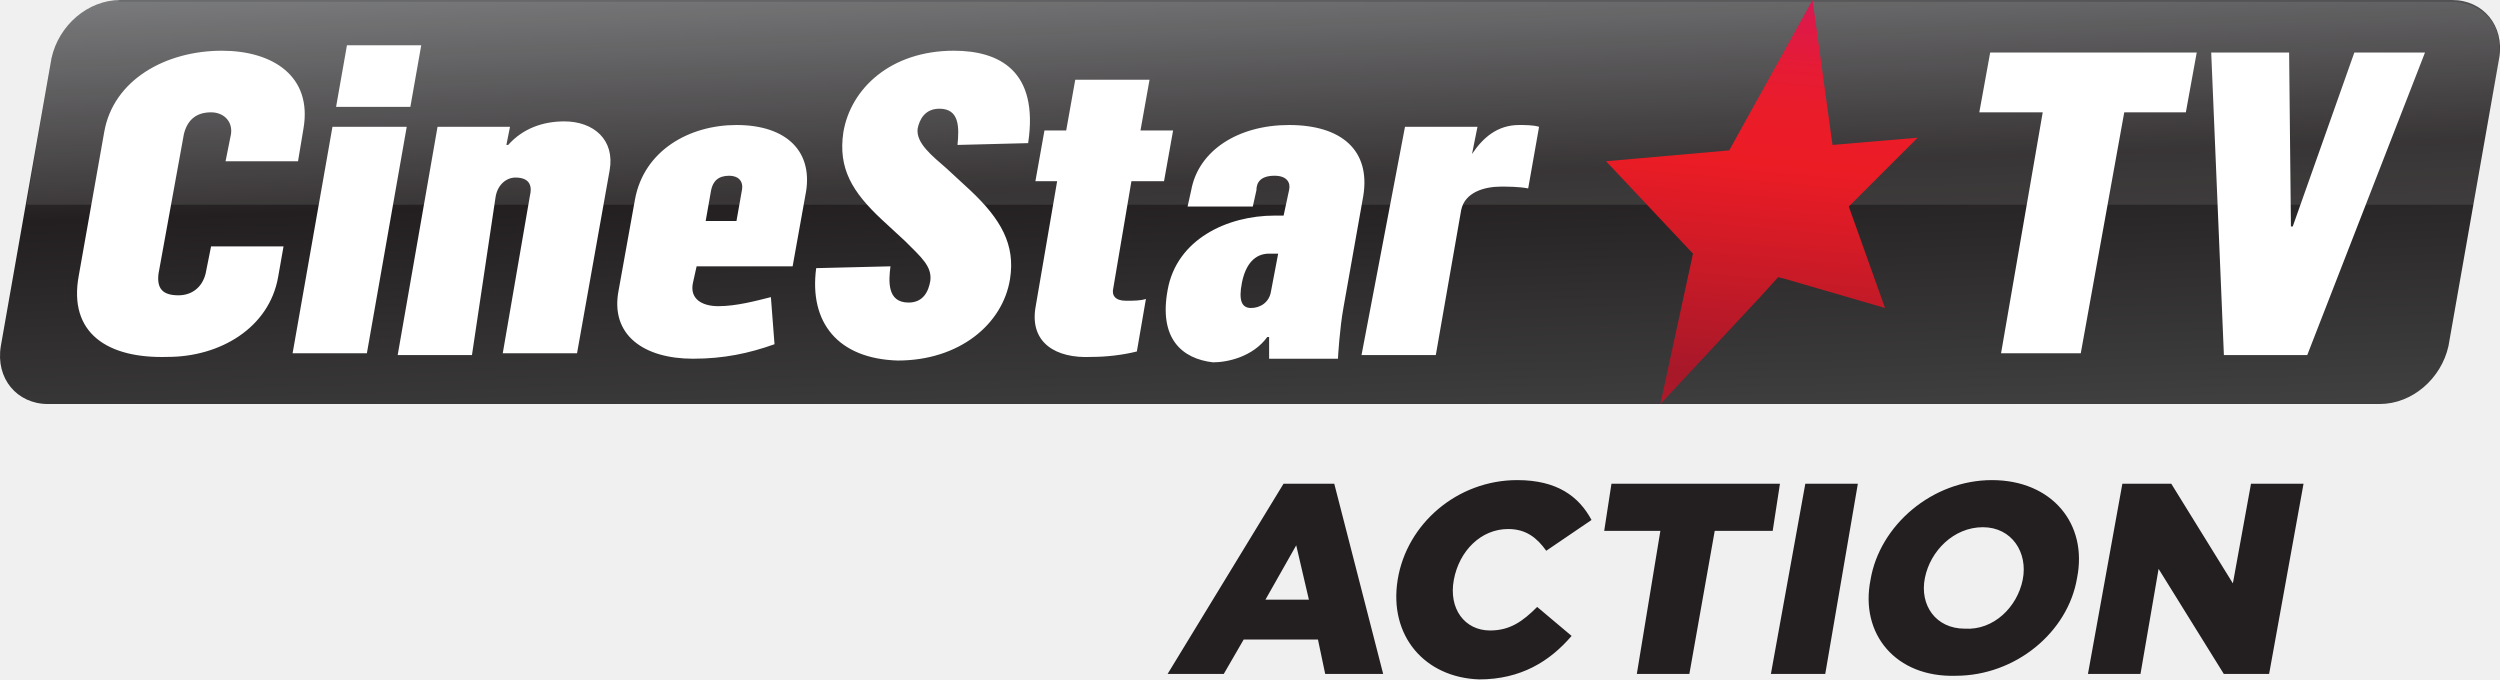
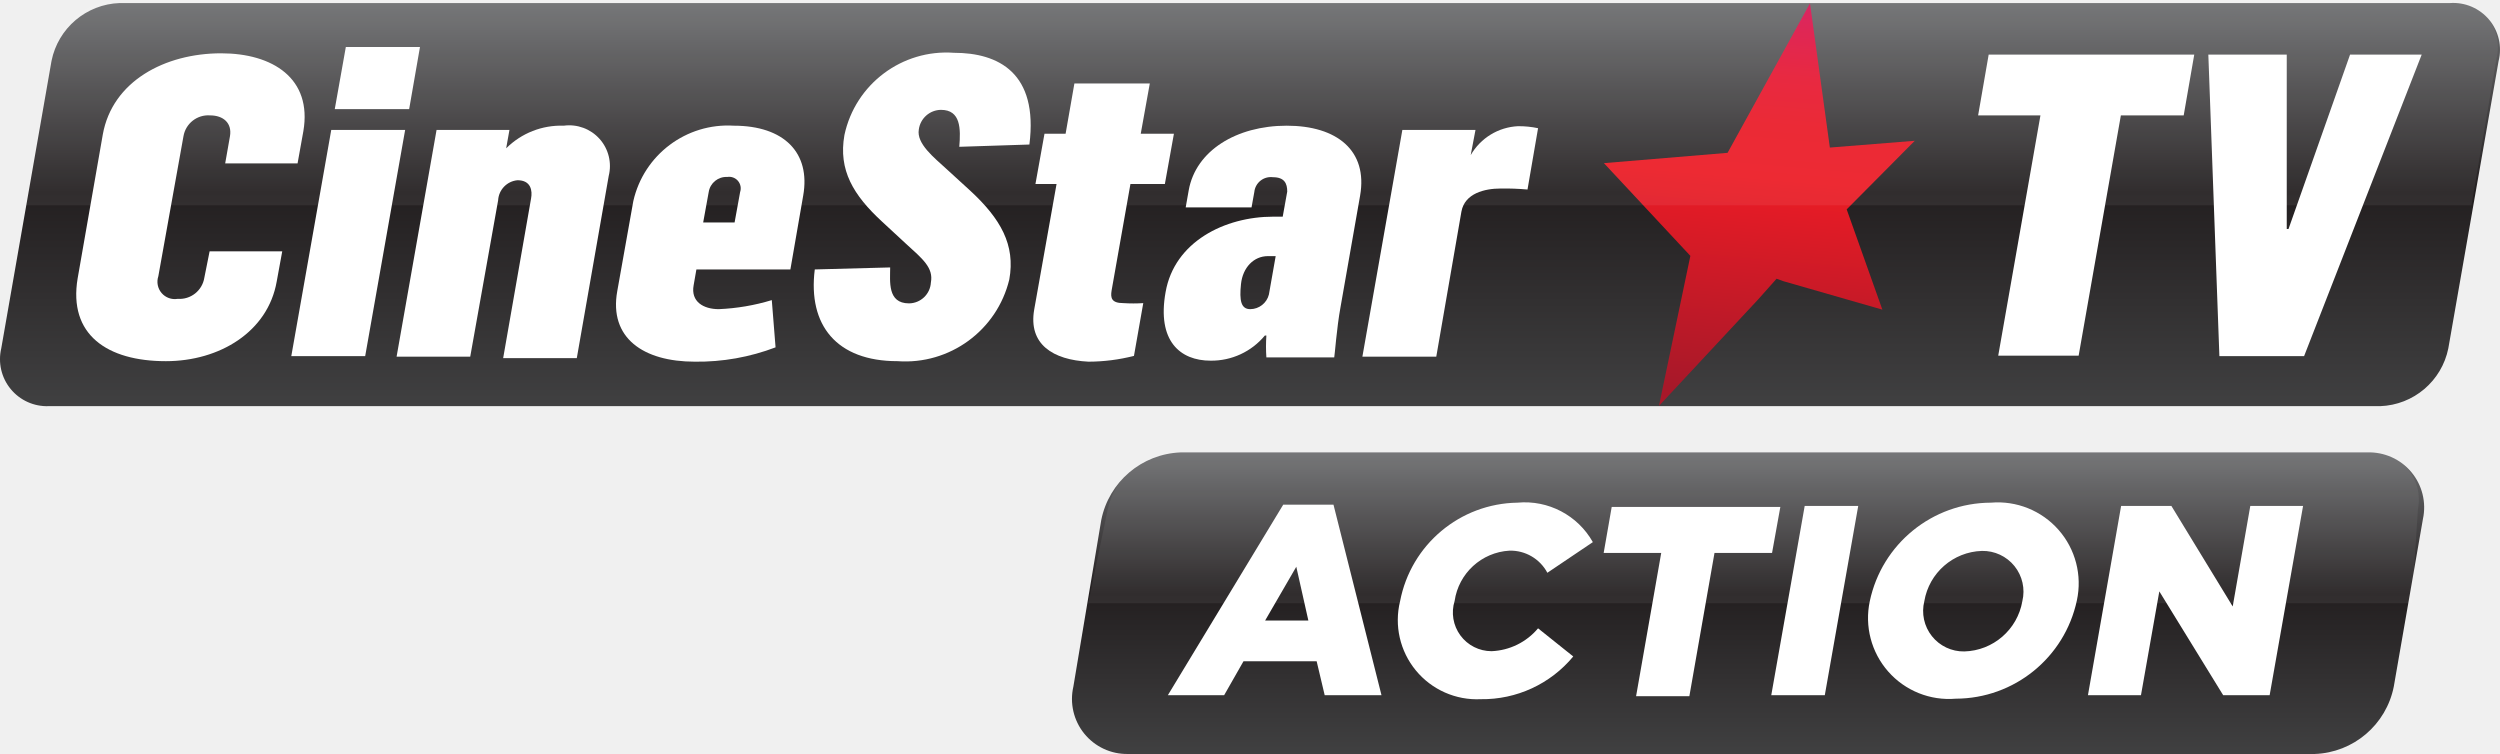
- <svg xmlns="http://www.w3.org/2000/svg" xmlns:xlink="http://www.w3.org/1999/xlink" version="1.1" viewBox="0 0 137.99 37.5">
+ <svg xmlns="http://www.w3.org/2000/svg" xmlns:xlink="http://www.w3.org/1999/xlink" data-name="Layer 2" version="1.1" viewBox="0 0 795.77 240">
  <defs>
-     <path id="v" d="m152.5 77.3h-118.9c-1.8 0-3.4 1.4-3.8 3.2l-2.8 15.9c-0.3 1.8 0.9 3.2 2.6 3.2h128.7c1.8 0 3.4-1.4 3.8-3.2l2.8-15.9c0.3-1.8-0.9-3.2-2.6-3.2z" />
+     <linearGradient id="b" x1="83.83" x2="83.83" y1="31" y2="18.96" gradientUnits="userSpaceOnUse">
+       <stop stop-color="#404041" offset="0" />
+       <stop stop-color="#231f20" offset=".53" />
+       <stop stop-color="#6d6e70" offset="1" />
+     </linearGradient>
+     <linearGradient id="a" x1="84.06" x2="84.06" y1="23.97" y2="17.39" gradientUnits="userSpaceOnUse">
+       <stop stop-color="#fff" offset="0" />
+       <stop stop-color="#fff" offset="1" />
+     </linearGradient>
+     <linearGradient id="e" x1="64" x2="64" y1="17.15" y2="1.11" gradientTransform="matrix(7.9996 0 0 7.9996 -114.31 -7.9891)" xlink:href="#b" />
+     <linearGradient id="d" x1="84.83" x2="82.95" y1="1" y2="22.42" gradientUnits="userSpaceOnUse">
+       <stop stop-color="#d71859" offset="0" />
+       <stop stop-color="#de1947" offset=".06" />
+       <stop stop-color="#e61b34" offset=".14" />
+       <stop stop-color="#ea1c29" offset=".23" />
+       <stop stop-color="#ec1c25" offset=".33" />
+       <stop stop-color="#a71829" offset=".73" />
+       <stop stop-color="#be1e2c" offset="1" />
+     </linearGradient>
+     <linearGradient id="c" x1="64.46" x2="64.46" y1="9.17" y2="1" xlink:href="#a" />
+     <linearGradient id="g" x1="83.83" x2="83.83" y1="31" y2="18.96" gradientTransform="matrix(7.9996 0 0 7.9996 -114.31 -7.9891)" gradientUnits="userSpaceOnUse" xlink:href="#b" />
+     <linearGradient id="f" x1="84.06" x2="84.06" y1="23.97" y2="17.39" gradientUnits="userSpaceOnUse" xlink:href="#a" />
  </defs>
-   <clipPath id="u">
-     <use width="100%" height="100%" overflow="visible" xlink:href="#v" />
-   </clipPath>
-   <linearGradient id="t" x1="-523.76" x2="-522.66" y1="512" y2="512" gradientTransform="matrix(-.84397 -24.168 -24.168 .84397 12028 -12989)" gradientUnits="userSpaceOnUse">
-     <stop stop-color="#404041" offset="0" />
-     <stop stop-color="#231f20" offset=".534" />
-     <stop stop-color="#6d6e70" offset="1" />
-   </linearGradient>
-   <path transform="translate(-26.954 -77.3)" d="m26.9 104.4-1-27.1 139.2-4.8 1 27.1z" clip-path="url(#u)" fill="url(#t)" />
-   <path d="m112.75 6.2h-3.5l0.6-3.3h11.4l-0.6 3.3h-3.4l-2.4 13.3h-4.4zm9.3-3.3h4.3l0.1 9.6h0.1l3.4-9.6h3.9l-6.5 16.7h-4.6zm-117.7 12.3 1.4-7.9c0.5-2.9 3.4-4.5 6.5-4.5 2.8 0 5 1.4 4.5 4.3l-0.3 1.8h-4l0.3-1.5c0.1-0.7-0.4-1.2-1.1-1.2-0.8 0-1.3 0.4-1.5 1.2l-1.4 7.7c-0.1 0.8 0.2 1.2 1.1 1.2 0.7 0 1.3-0.4 1.5-1.2l0.3-1.5h4l-0.3 1.7c-0.5 2.8-3.2 4.4-6.1 4.4-3.3 0.1-5.5-1.3-4.9-4.5m14-8.2h4.1l-2.2 12.5h-4.1zm0.8-4.5h4.1l-0.6 3.4h-4.1zm5 4.5h4l-0.2 1h0.1c0.8-0.9 1.9-1.3 3.1-1.3 1.6 0 2.8 1 2.5 2.7l-1.8 10.1h-4.1l1.5-8.7c0.1-0.4 0.1-1-0.8-1-0.5 0-1 0.4-1.1 1.1l-1.3 8.7h-4.1zm10 9 0.9-5c0.5-2.7 3-4.1 5.6-4.1 2.8 0 4.3 1.5 3.8 3.9l-0.7 3.9h-5.3l-0.2 0.9c-0.2 0.9 0.5 1.3 1.4 1.3 1 0 2.1-0.3 2.9-0.5l0.2 2.6c-1.4 0.5-2.8 0.8-4.5 0.8-2.7 0-4.6-1.3-4.1-3.8m6.5-3.8 0.3-1.7c0.1-0.5-0.2-0.8-0.7-0.8-0.6 0-0.9 0.3-1 0.8l-0.3 1.7zm4.4 2.6 4.1-0.1c-0.1 0.8-0.2 2 1 2 0.8 0 1.1-0.6 1.2-1.2 0.1-0.8-0.5-1.3-1.4-2.2l-1.3-1.2c-1.6-1.5-2.4-2.8-2.1-4.8 0.4-2.4 2.6-4.5 6.1-4.5 2.5 0 4.7 1.1 4.1 5.1l-3.9 0.1c0.1-1 0.1-2-1-2-0.8 0-1.1 0.6-1.2 1.1-0.1 0.8 0.8 1.5 1.6 2.2l1.3 1.2c1.7 1.6 2.5 3 2.2 4.9-0.4 2.5-2.8 4.5-6.2 4.5-3.3-0.1-4.9-2.1-4.5-5.1m12.1 2.2 1.2-7h-1.2l0.5-2.8h1.2l0.5-2.8h4.1l-0.5 2.8h1.8l-0.5 2.8h-1.8l-1 5.9c-0.1 0.4 0.1 0.7 0.7 0.7 0.4 0 0.8 0 1.1-0.1l-0.5 2.9c-0.8 0.2-1.7 0.3-2.5 0.3-2 0.1-3.4-0.8-3.1-2.7m7.3-1c0.5-2.8 3.3-4.1 5.9-4.1h0.5l0.3-1.4c0.1-0.4-0.1-0.8-0.8-0.8-0.8 0-1 0.4-1 0.8l-0.2 0.9h-3.6l0.2-0.9c0.4-2.2 2.6-3.6 5.4-3.6 2.9 0 4.5 1.4 4.1 3.9l-1.1 6.2c-0.2 1.1-0.3 2.7-0.3 2.8h-3.8v-1.2h-0.1c-0.8 1.1-2.2 1.4-3 1.4-1.7-0.2-3-1.3-2.5-4m5.7 0.1 0.4-2.1h-0.5c-0.8 0-1.3 0.6-1.5 1.6s0 1.4 0.5 1.4 1-0.3 1.1-0.9m7.4-9.1h4l-0.3 1.5c0.6-0.9 1.4-1.6 2.6-1.6 0.3 0 0.8 0 1.1 0.1l-0.6 3.4c-0.5-0.1-1.2-0.1-1.5-0.1-0.9 0-2 0.3-2.2 1.3l-1.4 8h-4.1z" fill="#fff" />
-   <g transform="translate(-26.954 -77.3)" opacity=".1">
-     <defs>
-       <path id="s" d="m28.4 77.3h136.6v11.3h-136.6z" />
-     </defs>
-     <clipPath id="r">
-       <use width="100%" height="100%" overflow="visible" xlink:href="#s" />
-     </clipPath>
-     <g clip-path="url(#r)">
-       <defs>
-         <path id="q" d="m33.5 77.3c-1.7 0-3.4 1.5-3.7 3.2l-1.4 8.2h135.1l1.4-8.1v-0.7c0-1.5-1.1-2.5-2.7-2.5h-128.7z" />
-       </defs>
-       <clipPath id="p">
-         <use width="100%" height="100%" overflow="visible" xlink:href="#q" />
-       </clipPath>
-       <linearGradient id="o" x1="-529.92" x2="-528.82" y1="505.77" y2="505.77" gradientTransform="matrix(0 -11.206 -11.206 0 5764.2 -5851.5)" gradientUnits="userSpaceOnUse">
-         <stop stop-color="#fff" offset="0" />
-         <stop stop-color="#fff" offset="1" />
-       </linearGradient>
-       <path d="m28.4 77.3h136.6v11.3h-136.6z" clip-path="url(#p)" fill="url(#o)" />
-     </g>
+   <path class="cls-1" d="m736.76 240a26.639 26.639 0 0 0 25.199-21.439l9.28-53.357a17.519 17.519 0 0 0-17.679-21.199h-377.74a26.799 26.799 0 0 0-25.279 21.519l-8.88 53.037a17.519 17.519 0 0 0 17.359 21.439z" fill="url(#g)" stroke-width="8" />
+   <g fill="#fff" stroke-width="8">
+     <path class="cls-2" d="m408.46 160.64h15.999l15.279 60.637h-18.079l-2.56-10.799h-23.279l-6.16 10.799h-17.919zm8 36.878-3.84-17.119-9.919 17.119z" />
+     <path class="cls-2" d="m445.66 191.36a38.638 38.638 0 0 1 37.358-31.358 24.879 24.879 0 0 1 23.999 12.559l-14.479 9.759a13.279 13.279 0 0 0-12.079-7.04 18.719 18.719 0 0 0-17.439 15.999 12.319 12.319 0 0 0 11.759 15.999 20.399 20.399 0 0 0 14.799-7.28l11.199 8.96a37.518 37.518 0 0 1-29.438 13.599 25.199 25.199 0 0 1-25.679-31.198z" />
+     <path class="cls-2" d="m528.78 176h-18.319l2.56-14.639h53.677l-2.64 14.639h-18.319l-8 45.598h-16.959z" />
+     <path class="cls-2" d="m574.45 161.04h17.039l-10.639 60.237h-17.039z" />
+     <path class="cls-2" d="m595.17 191.36a39.518 39.518 0 0 1 38.558-31.358 25.759 25.759 0 0 1 27.359 31.118 39.518 39.518 0 0 1-38.558 31.278 25.759 25.759 0 0 1-27.359-31.038zm48.557 0a12.959 12.959 0 0 0-12.879-15.999 19.199 19.199 0 0 0-18.319 15.999 12.879 12.879 0 0 0 12.719 15.999 19.279 19.279 0 0 0 18.479-15.999z" />
+     <path class="cls-2" d="m675.17 161.04h15.999l19.519 31.998 5.6-31.998h16.799l-10.639 60.237h-14.799l-20.319-33.038-5.84 33.038h-16.879z" />
  </g>
-   <defs>
-     <path id="n" d="m122.4 85.6-6.8 0.6 4.8 5.1-1.8 8.3 5.5-5.9 1-1.1 0.4 0.1 5.5 1.6-2-5.6 3.8-3.8-4.7 0.4-1.1-8z" />
-   </defs>
-   <clipPath id="m">
-     <use width="100%" height="100%" overflow="visible" xlink:href="#n" />
-   </clipPath>
-   <linearGradient id="l" x1="-513.54" x2="-512.44" y1="522.15" y2="522.15" gradientTransform="matrix(-2.3657 27.041 27.041 2.3657 -15209 12728)" gradientUnits="userSpaceOnUse">
-     <stop stop-color="#d71859" offset="0" />
-     <stop stop-color="#de1947" offset=".06" />
-     <stop stop-color="#e61b34" offset=".145" />
-     <stop stop-color="#ea1c29" offset=".232" />
-     <stop stop-color="#ec1c25" offset=".326" />
-     <stop stop-color="#a71829" offset=".726" />
-     <stop stop-color="#be1e2c" offset="1" />
-   </linearGradient>
-   <path transform="translate(-26.954 -77.3)" d="m134.7 77.5-2.1 23.6-18.9-1.7 2-23.5z" clip-path="url(#m)" fill="url(#l)" />
-   <path d="m70.846 26.7h2.8l2.7 10.5h-3.2l-0.4-1.9h-4.1l-1.1 1.9h-3.1zm1.4 6.4-0.7-3-1.7 3zm4.9-1.1c0.5-3.1 3.3-5.5 6.6-5.5 2.2 0 3.4 0.9 4.1 2.2l-2.5 1.7c-0.5-0.7-1.1-1.2-2.1-1.2-1.5 0-2.7 1.2-3 2.8s0.6 2.8 2 2.8c1.1 0 1.8-0.5 2.6-1.3l1.9 1.6c-1.2 1.4-2.8 2.4-5.1 2.4-3-0.1-5-2.4-4.5-5.5m14.5-2.7h-3.1l0.4-2.6h9.3l-0.4 2.6h-3.2l-1.4 7.9h-2.9zm8-2.6h2.9l-1.8 10.5h-3zm3.6 5.3c0.5-3 3.4-5.5 6.7-5.5s5.3 2.4 4.7 5.4c-0.5 3-3.4 5.4-6.7 5.4-3.3 0.1-5.3-2.3-4.7-5.3m8.4 0c0.3-1.5-0.6-2.9-2.2-2.9s-2.9 1.3-3.2 2.8 0.6 2.8 2.2 2.8c1.6 0.1 2.9-1.2 3.2-2.7m5.5-5.3h2.7l3.4 5.5 1-5.5h2.9l-1.9 10.5h-2.5l-3.6-5.8-1 5.8h-2.9z" fill="#231f20" />
+   <g class="cls-3" transform="matrix(7.9996 0 0 7.9996 -114.31 -7.9891)" opacity=".25">
+     <path class="cls-4" d="m108.6 19h-47.53a2.87 2.87 0 0 0-2.71 2.3l-0.77 3.7h52.67l0.24-3.75a1.88 1.88 0 0 0-1.9-2.25z" fill="url(#f)" opacity=".25" />
+   </g>
+   <path class="cls-5" d="m779.88 0.97h-741.8a22.959 22.959 0 0 0-21.679 18.399l-15.999 91.515a14.959 14.959 0 0 0 15.119 18.399h742.12a22.959 22.959 0 0 0 21.679-18.399l15.999-91.435a14.879 14.879 0 0 0-15.439-18.479z" fill="url(#e)" stroke-width="8" Googl="true" />
+   <g fill="#fff" stroke-width="8">
+     <path class="cls-2" d="m649.49 36.729h-19.839l3.36-19.359h65.437l-3.36 19.359h-19.999l-13.439 76.476h-25.599z" />
+     <path class="cls-2" d="m702.93 17.37h24.959v55.517h0.56l19.599-55.517h22.799l-37.438 95.995h-26.959z" />
+     <path class="cls-2" d="m24.722 88.566 8-45.758c3.04-16.959 19.759-25.839 37.678-25.839 16.399 0 29.038 8 26.159 24.799l-1.84 10.239h-23.039l1.52-8.639c0.72-4.24-2.16-6.64-6.32-6.64a8 8 0 0 0-8.48 6.64l-8 44.558a5.52 5.52 0 0 0 6.16 7.2 8 8 0 0 0 8.479-6.72l1.68-8.4h23.119l-1.76 9.6c-2.8 15.999-18.159 25.359-35.278 25.359-18.639 0-31.118-8.4-28.079-26.399z" />
+     <path class="cls-2" d="m105.44 41.368h23.519l-12.719 71.996h-23.519zm4.64-26.399h23.599l-3.44 19.759h-23.679z" />
+     <path class="cls-2" d="m138.96 41.368h23.199l-1.04 5.84a24.719 24.719 0 0 1 18.319-7.2 12.959 12.959 0 0 1 14.319 15.999l-10.159 57.997h-23.439l8.88-50.797c0.48-2.48 0-5.84-4.32-5.84a6.8 6.8 0 0 0-6.16 6.4l-8.88 49.757h-23.439z" />
+     <path class="cls-2" d="m196.47 92.726 5.12-28.718a30.878 30.878 0 0 1 31.998-23.999c15.999 0 24.479 8.639 22.079 22.239l-4.08 23.519h-29.918l-0.88 5.04c-0.96 5.2 3.12 7.6 8 7.6a67.676 67.676 0 0 0 16.879-2.88l1.2 15.039a69.676 69.676 0 0 1-25.679 4.56c-16.479 0-27.359-7.6-24.719-22.399zm37.358-21.919 1.76-9.68a3.68 3.68 0 0 0-4.08-4.8 5.68 5.68 0 0 0-5.92 4.8l-1.76 9.68z" />
+     <path class="cls-2" d="m259.35 85.766 23.999-0.64c0 4.4-0.96 11.439 6 11.439a7.04 7.04 0 0 0 6.96-6.64c0.88-4.72-2.64-7.52-8-12.399l-7.52-6.96c-9.12-8.4-13.999-16.399-11.999-27.599a33.198 33.198 0 0 1 34.878-26.159c14.159 0 26.879 6.4 23.999 29.198l-22.319 0.72c0.48-5.76 0.48-11.759-5.84-11.759a7.2 7.2 0 0 0-7.04 6.24c-0.8 4.56 4.88 8.96 8.96 12.719l7.44 6.8c9.6 8.88 14.399 17.199 12.399 28.238a34.078 34.078 0 0 1-35.598 25.999c-19.359 0-28.558-11.439-26.319-29.198z" />
+     <path class="cls-2" d="m329.19 98.565 7.12-39.998h-6.72l2.88-15.999h6.72l2.8-15.999h23.999l-2.88 15.999h10.559l-2.88 15.999h-10.959l-6 33.918c-0.4 2.4 0 4 3.76 4a48.477 48.477 0 0 0 6.32 0l-2.96 16.799a58.877 58.877 0 0 1-14.479 1.84c-11.279-0.56-19.199-5.52-17.279-16.559z" />
+     <path class="cls-2" d="m371.02 92.966c2.8-15.999 18.799-23.999 34.238-23.999h3.04l1.44-8c0-2.56-0.88-4.56-4.56-4.56a5.28 5.28 0 0 0-5.92 4.72l-0.88 4.88h-20.959l0.96-5.44c2.24-12.559 15.119-20.559 31.198-20.559s25.839 8 23.359 22.239l-6.24 35.518c-1.2 6.48-1.84 15.439-2 15.999h-21.599a50.557 50.557 0 0 1 0-6.96h-0.48a22.079 22.079 0 0 1-17.279 8c-9.68 0-17.119-6.24-14.319-21.839zm32.878 0.8 2.16-12.239h-2.48c-4.48 0-8 3.6-8.559 8.88-0.56 5.28 0 8 2.96 8a6.16 6.16 0 0 0 5.92-4.64z" />
+     <path class="cls-2" d="m446.38 41.368h23.279l-1.52 8a18.399 18.399 0 0 1 15.039-9.2 29.438 29.438 0 0 1 6.4 0.64l-3.36 19.519a81.676 81.676 0 0 0-8.56-0.32c-5.04 0-11.439 1.52-12.479 7.36l-8 46.158h-23.519z" />
+   </g>
+   <polygon class="cls-6" transform="matrix(7.9996 0 0 7.9996 -114.31 -7.9891)" points="89.19 13.32 85.26 12.19 84.98 12.09 84.25 12.91 80.3 17.15 81.55 11.18 78.11 7.49 83.03 7.08 86.31 1.13 87.1 6.87 90.48 6.6 87.77 9.33" fill="url(#d)" fill-rule="evenodd" />
+   <g class="cls-3" transform="matrix(7.9996 0 0 7.9996 -114.31 -7.9891)" opacity=".25">
+     <path class="cls-7" d="m111.73 1h-92.73a2.86 2.86 0 0 0-2.7 2.3l-1 5.87h97.33l1-5.86a1.88 1.88 0 0 0-1.9-2.31z" fill="url(#c)" opacity=".25" />
+   </g>
</svg>
